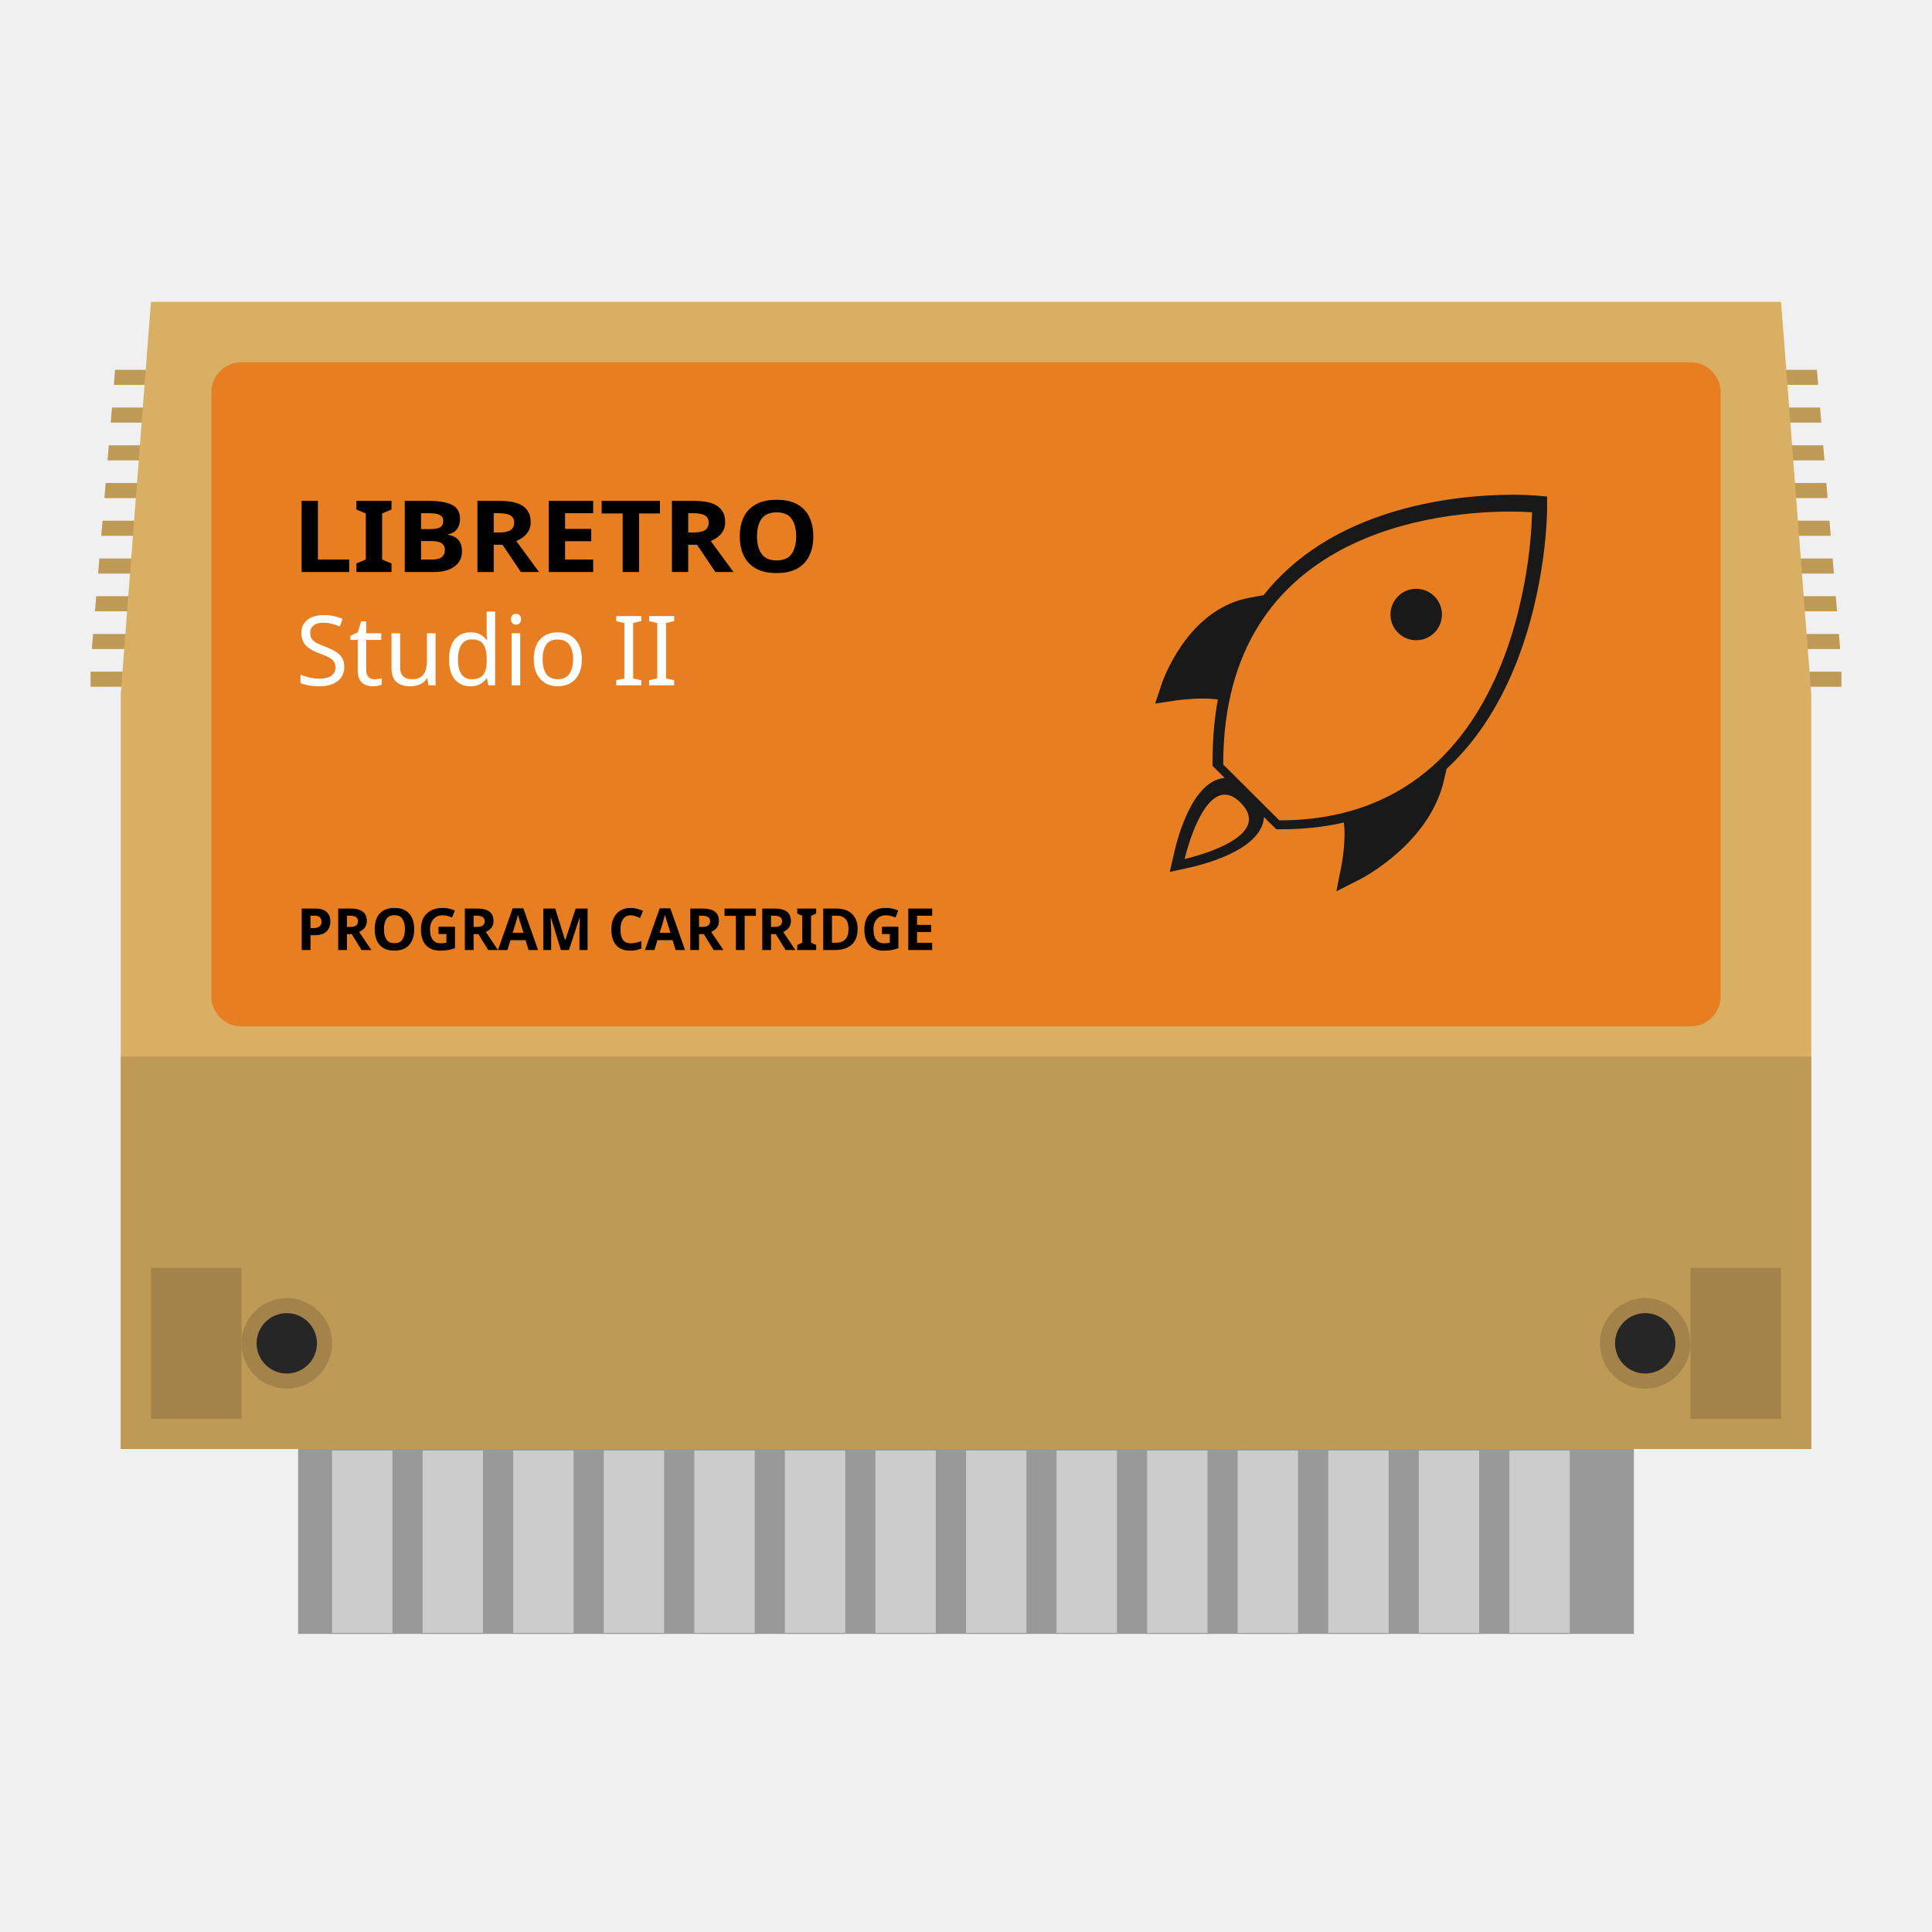
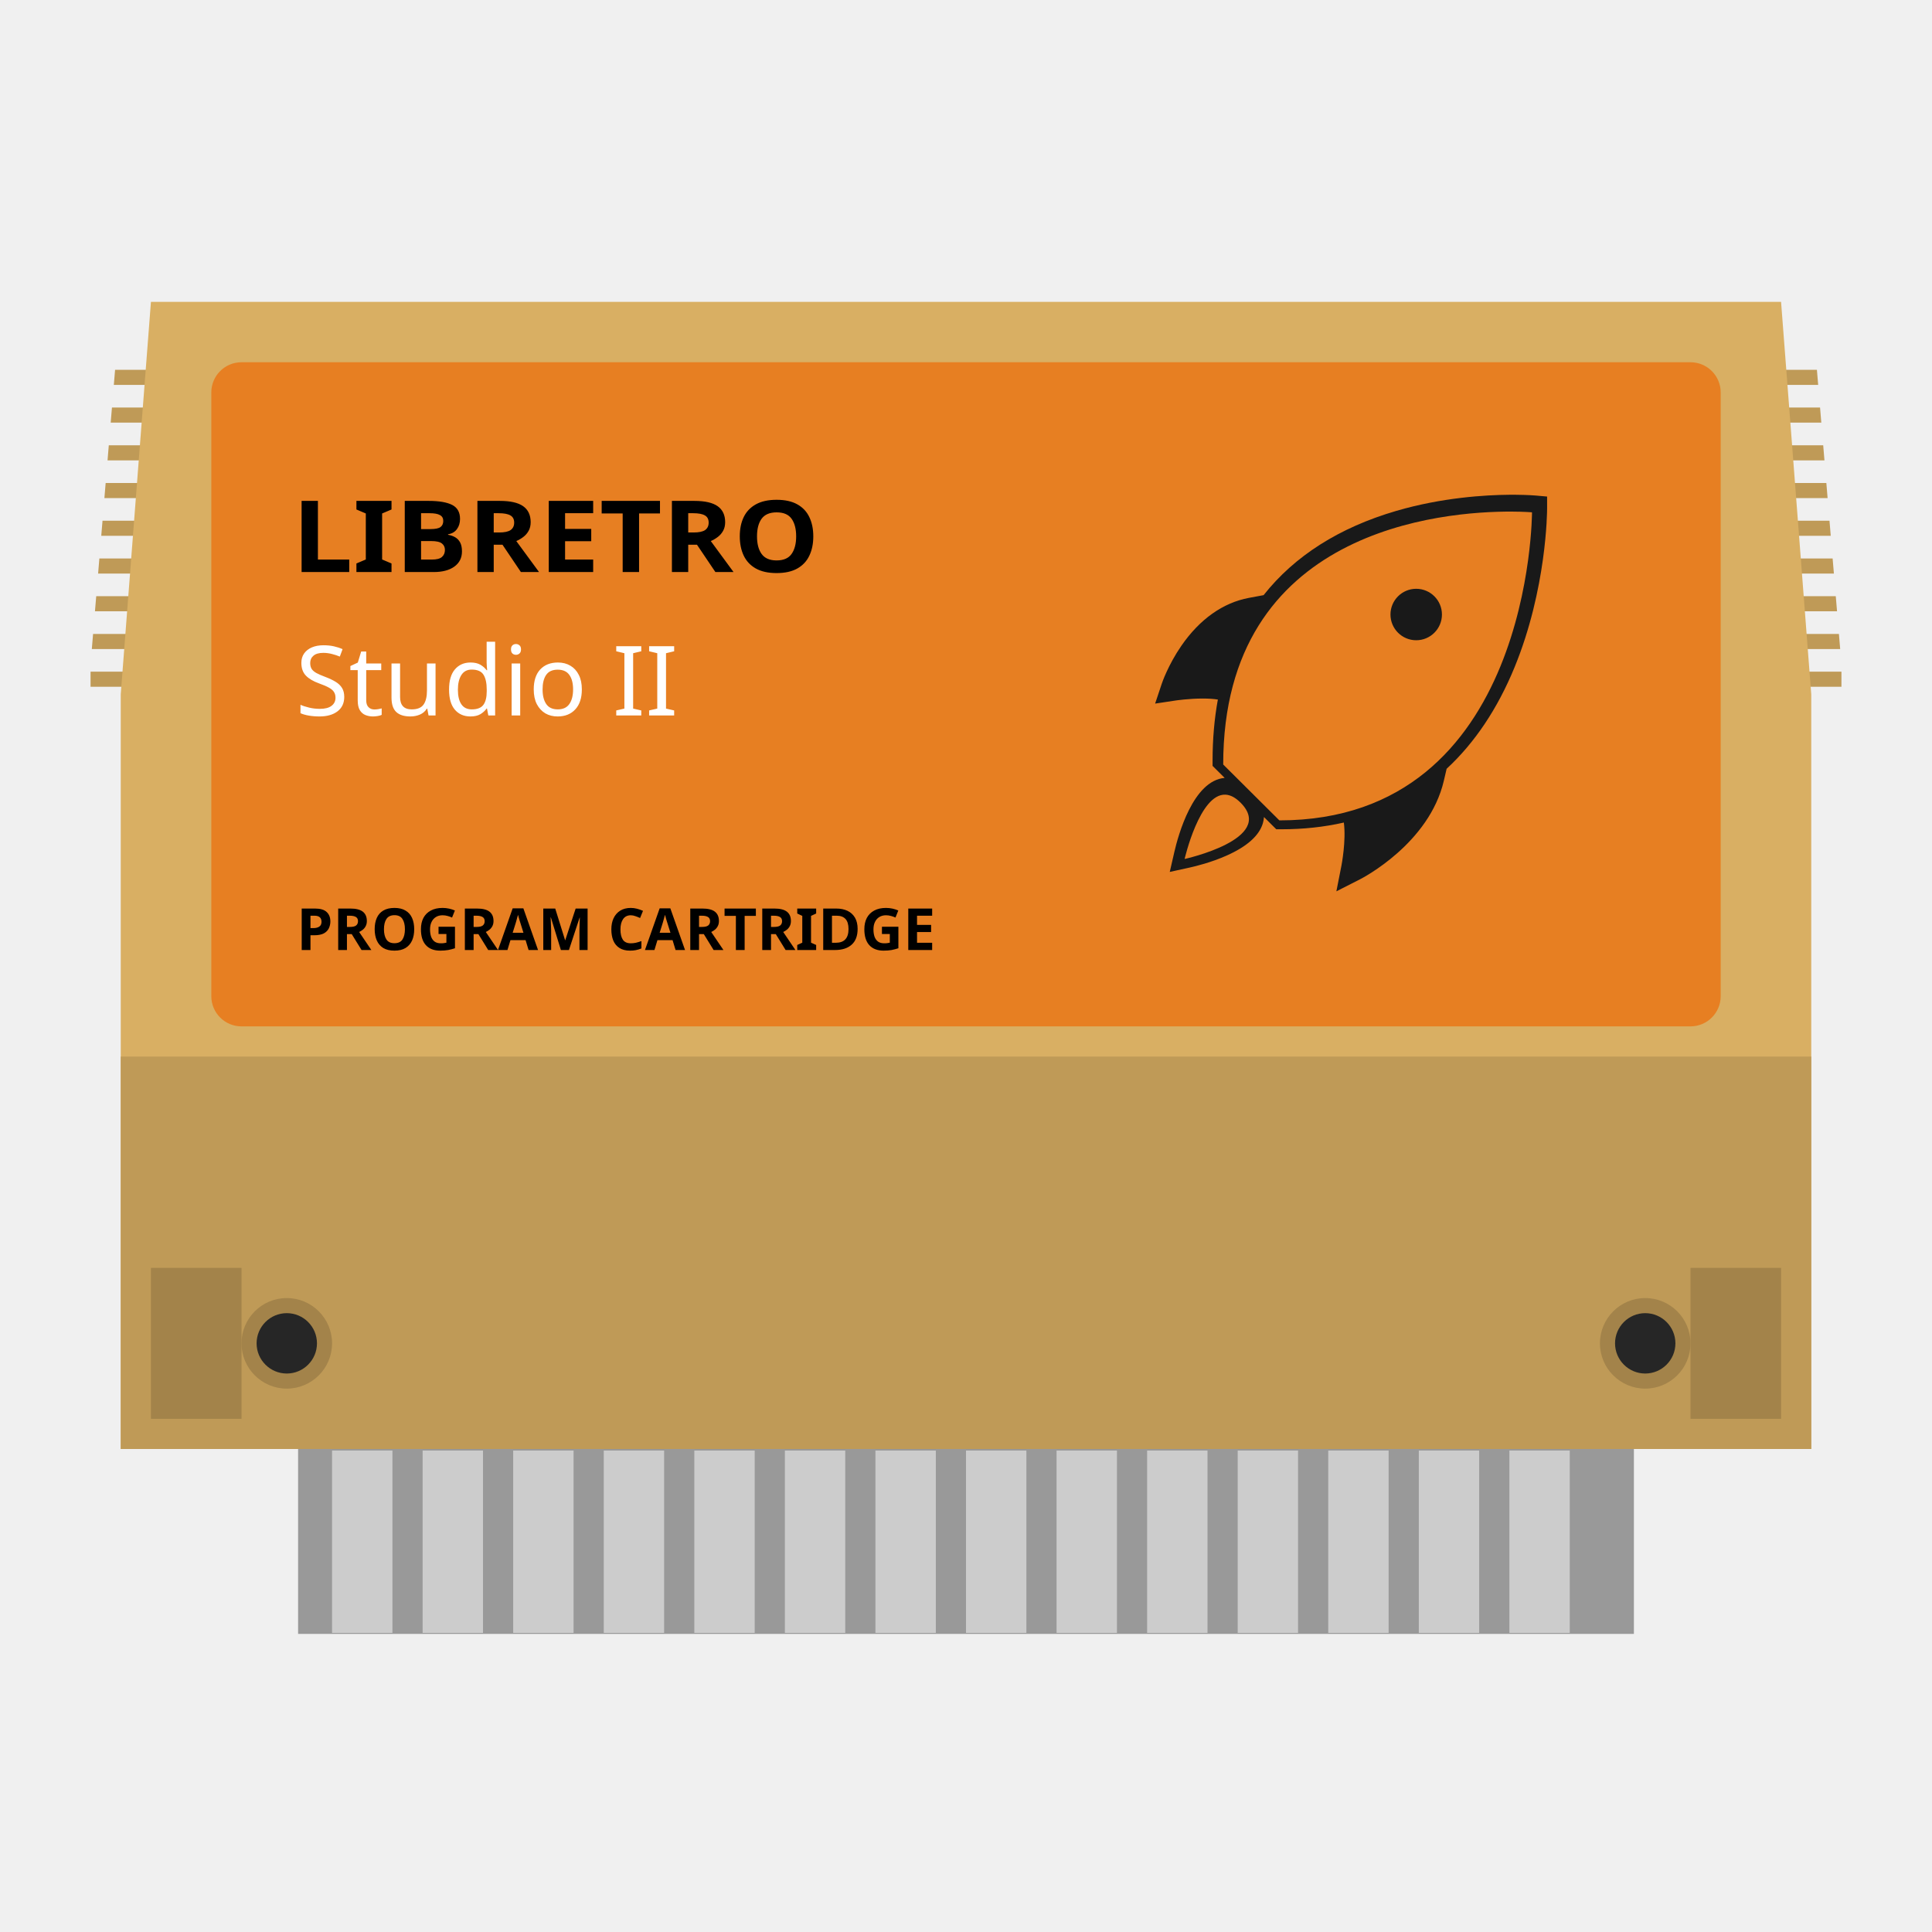
<svg xmlns="http://www.w3.org/2000/svg" viewBox="0 0 341.333 341.333" height="256" width="256" xml:space="preserve" id="svg2" version="1.1">
  <defs id="defs6">
    <clipPath id="clipPath18" clipPathUnits="userSpaceOnUse">
      <path id="path16" d="M 0,256 H 256 V 0 H 0 Z" />
    </clipPath>
    <clipPath id="clipPath26" clipPathUnits="userSpaceOnUse">
      <path id="path24" d="M 3.473,224 H 252.527 V 32 H 3.473 Z" />
    </clipPath>
    <clipPath id="clipPath84" clipPathUnits="userSpaceOnUse">
      <path id="path82" d="M 0,256 H 256 V 0 H 0 Z" />
    </clipPath>
  </defs>
  <path id="path38" style="fill:#bf9a57;fill-opacity:1;fill-rule:nonzero;stroke:none;stroke-width:1.333" d="M 322.667,85.333 H 18.667 l -0.223,2.667 H 322.889 Z" />
  <path id="path42" style="fill:#bf9a57;fill-opacity:1;fill-rule:nonzero;stroke:none;stroke-width:1.333" d="M 322.111,78.667 H 19.221 l -0.221,2.667 H 322.333 Z" />
  <path id="path46" style="fill:#bf9a57;fill-opacity:1;fill-rule:nonzero;stroke:none;stroke-width:1.333" d="M 323.223,92 H 18.112 L 17.889,94.667 H 323.444 Z" />
  <path id="path50" style="fill:#bf9a57;fill-opacity:1;fill-rule:nonzero;stroke:none;stroke-width:1.333" d="M 321.556,72 H 19.779 L 19.556,74.667 H 321.777 Z" />
  <path id="path54" style="fill:#bf9a57;fill-opacity:1;fill-rule:nonzero;stroke:none;stroke-width:1.333" d="M 321,65.333 H 20.333 l -0.223,2.667 H 321.223 Z" />
  <path id="path58" style="fill:#bf9a57;fill-opacity:1;fill-rule:nonzero;stroke:none;stroke-width:1.333" d="M 323.777,98.667 H 17.555 l -0.221,2.667 H 324 Z" />
  <path d="m 16,121.333 h 309.333 v -2.667 H 16 Z" style="fill:#bf9a57;fill-opacity:1;fill-rule:nonzero;stroke:none;stroke-width:1.333" id="path60" />
  <path id="path64" style="fill:#bf9a57;fill-opacity:1;fill-rule:nonzero;stroke:none;stroke-width:1.333" d="M 324.889,112 H 16.445 l -0.223,2.667 H 325.111 Z" />
  <path id="path68" style="fill:#bf9a57;fill-opacity:1;fill-rule:nonzero;stroke:none;stroke-width:1.333" d="M 324.333,105.333 H 17 l -0.223,2.667 H 324.556 Z" />
  <path d="M 288,288 H 53.333 V 250.667 H 288 Z" style="fill:#999999;fill-opacity:1;fill-rule:nonzero;stroke:#999999;stroke-width:1.333;stroke-opacity:1" id="path70" />
  <path id="path74" style="fill:#d9af63;fill-opacity:1;fill-rule:nonzero;stroke:none;stroke-width:1.333" d="M 314.667,53.333 H 26.667 L 21.333,122.667 V 256 H 320 V 122.667 Z" />
  <path d="M 320,256 H 21.333 V 186.667 H 320 Z" style="fill:#bf9a57;fill-opacity:1;fill-rule:nonzero;stroke:none;stroke-width:1.333" id="path76" />
  <path id="path88" style="fill:#e77f22;fill-opacity:1;fill-rule:nonzero;stroke:none;stroke-width:1.333" d="M 298.667,181.333 H 42.667 c -2.945,0 -5.333,-2.388 -5.333,-5.333 V 69.333 C 37.333,66.388 39.721,64 42.667,64 H 298.667 c 2.945,0 5.333,2.388 5.333,5.333 V 176 c 0,2.945 -2.388,5.333 -5.333,5.333" />
  <path d="m 42.667,250.667 h -16 V 224 h 16 z" style="fill:#a3834a;fill-opacity:1;fill-rule:nonzero;stroke:none;stroke-width:1.333" id="path90" />
  <path d="m 314.667,250.667 h -16 V 224 h 16 z" style="fill:#a3834a;fill-opacity:1;fill-rule:nonzero;stroke:none;stroke-width:1.333" id="path92" />
  <path id="path96" style="fill:#a3834a;fill-opacity:1;fill-rule:nonzero;stroke:none;stroke-width:1.333" d="m 50.667,229.333 c -4.417,0 -8,3.583 -8,8 0,4.417 3.583,8 8,8 4.417,0 8,-3.583 8,-8 0,-4.417 -3.583,-8 -8,-8" />
  <path id="path100" style="fill:#262626;fill-opacity:1;fill-rule:nonzero;stroke:none;stroke-width:1.333" d="m 50.667,232 c 2.941,0 5.333,2.392 5.333,5.333 0,2.941 -2.392,5.333 -5.333,5.333 -2.941,0 -5.333,-2.392 -5.333,-5.333 0,-2.941 2.392,-5.333 5.333,-5.333" />
  <path id="path104" style="fill:#a3834a;fill-opacity:1;fill-rule:nonzero;stroke:none;stroke-width:1.333" d="m 290.667,229.333 c -4.417,0 -8,3.583 -8,8 0,4.417 3.583,8 8,8 4.417,0 8,-3.583 8,-8 0,-4.417 -3.583,-8 -8,-8" />
  <path id="path108" style="fill:#262626;fill-opacity:1;fill-rule:nonzero;stroke:none;stroke-width:1.333" d="m 290.667,232 c 2.941,0 5.333,2.392 5.333,5.333 0,2.941 -2.392,5.333 -5.333,5.333 -2.941,0 -5.333,-2.392 -5.333,-5.333 0,-2.941 2.392,-5.333 5.333,-5.333" />
  <path d="m 58.667,288.492 h 10.667 v -32.22 h -10.667 z" style="fill:#cccccc;fill-opacity:1;fill-rule:nonzero;stroke:none;stroke-width:1.239" id="path42-8" />
  <path d="M 74.667,288.492 H 85.334 V 256.273 H 74.667 Z" style="fill:#cccccc;fill-opacity:1;fill-rule:nonzero;stroke:none;stroke-width:1.239" id="path44" />
  <path d="M 90.667,288.492 H 101.334 V 256.273 H 90.667 Z" style="fill:#cccccc;fill-opacity:1;fill-rule:nonzero;stroke:none;stroke-width:1.239" id="path46-3" />
  <path d="m 106.667,288.492 h 10.667 V 256.273 H 106.667 Z" style="fill:#cccccc;fill-opacity:1;fill-rule:nonzero;stroke:none;stroke-width:1.239" id="path48" />
  <path d="m 122.667,288.492 h 10.667 V 256.273 H 122.667 Z" style="fill:#cccccc;fill-opacity:1;fill-rule:nonzero;stroke:none;stroke-width:1.239" id="path50-5" />
  <path d="m 138.667,288.492 h 10.667 V 256.273 H 138.667 Z" style="fill:#cccccc;fill-opacity:1;fill-rule:nonzero;stroke:none;stroke-width:1.239" id="path52" />
  <path d="m 154.667,288.492 h 10.667 V 256.273 H 154.667 Z" style="fill:#cccccc;fill-opacity:1;fill-rule:nonzero;stroke:none;stroke-width:1.239" id="path54-8" />
  <path d="m 170.667,288.492 h 10.667 V 256.273 H 170.667 Z" style="fill:#cccccc;fill-opacity:1;fill-rule:nonzero;stroke:none;stroke-width:1.239" id="path56" />
  <path d="m 186.667,288.492 h 10.667 V 256.273 H 186.667 Z" style="fill:#cccccc;fill-opacity:1;fill-rule:nonzero;stroke:none;stroke-width:1.239" id="path58-6" />
  <path d="m 202.667,288.492 h 10.667 V 256.273 H 202.667 Z" style="fill:#cccccc;fill-opacity:1;fill-rule:nonzero;stroke:none;stroke-width:1.239" id="path60-4" />
  <path d="m 218.667,288.492 h 10.667 V 256.273 H 218.667 Z" style="fill:#cccccc;fill-opacity:1;fill-rule:nonzero;stroke:none;stroke-width:1.239" id="path62" />
  <path d="m 234.667,288.492 h 10.667 V 256.273 H 234.667 Z" style="fill:#cccccc;fill-opacity:1;fill-rule:nonzero;stroke:none;stroke-width:1.239" id="path64-1" />
  <path d="m 250.667,288.492 h 10.667 V 256.273 H 250.667 Z" style="fill:#cccccc;fill-opacity:1;fill-rule:nonzero;stroke:none;stroke-width:1.239" id="path66" />
  <path d="m 266.667,288.492 h 10.667 V 256.273 H 266.667 Z" style="fill:#cccccc;fill-opacity:1;fill-rule:nonzero;stroke:none;stroke-width:1.239" id="path68-2" />
  <g id="g886" transform="matrix(0.4262191,0,0,0.4262191,253.5275,-31.17748)">
    <path id="path38-0" transform="scale(1.333333)" d="m 23.053,208.672 v 0.004 c -7.353,0.063 -20.859,0.846 -35.127,5.023 -17.716,5.186 -31.578,13.996 -41.213,26.184 l -4.596,0.857 c -8.032,1.5 -15.277,6.637 -20.951,14.854 -4.143,5.999 -6.031,11.578 -6.109,11.812 l -1.549,4.643 -0.518,1.549 1.613,-0.242 4.842,-0.729 c 0.04,-0.006 4.106,-0.602 8.359,-0.602 1.816,0 3.394,0.107 4.691,0.318 -1.092,5.935 -1.645,12.306 -1.645,18.959 v 1.246 0.416 l 0.295,0.293 0.885,0.881 2.576,2.564 c -9.784,0.819 -14.44,17.785 -15.654,23.074 l -1.061,4.615 -0.352,1.539 1.541,-0.338 4.625,-1.014 c 1.852,-0.406 6.676,-1.581 11.479,-3.715 6.344,-2.818 10.142,-6.194 11.289,-10.033 0.194,-0.649 0.314,-1.304 0.357,-1.965 l 2.652,2.641 0.879,0.873 0.293,0.291 h 0.412 1.238 c 6.761,0 13.266,-0.703 19.354,-2.092 0.754,5.624 -0.717,13.24 -0.732,13.32 l -1.191,6.047 -0.396,2.018 1.832,-0.934 5.494,-2.795 c 0.877,-0.446 21.529,-11.149 26.082,-30.656 l 0.865,-3.709 c 8.739,-8.08 15.844,-18.698 21.121,-31.568 10.002,-24.393 10.117,-48.396 10.117,-49.406 v -2.748 -0.916 l -0.912,-0.08 -2.736,-0.242 c -0.102,-0.009 -2.359,-0.203 -6.152,-0.234 v -0.004 h -0.998 -0.002 z m 0.803,5.236 c 3.955,0.017 6.299,0.223 6.299,0.223 0,0 7.8e-5,95.775 -78.545,95.775 l -17.455,-17.369 c 0,-73.278 68.344,-78.718 89.701,-78.629 z m -29.701,23.998 c -4.416,0 -8,3.584 -8,8 0,4.416 3.584,8 8,8 4.416,0 8,-3.584 8,-8 0,-4.416 -3.584,-8 -8,-8 z m -59.301,64.004 c 1.487,0.066 3.088,0.843 4.797,2.59 10.935,11.178 -17.496,17.406 -17.496,17.406 0,0 4.671,-20.351 12.699,-19.996 z" style="fill:#191919;fill-opacity:1;fill-rule:nonzero;stroke:none;stroke-width:1" />
  </g>
  <text xml:space="preserve" style="font-style:normal;font-variant:normal;font-weight:bold;font-stretch:normal;font-size:18.339px;line-height:1.25;font-family:sans-serif;-inkscape-font-specification:'sans-serif Bold';letter-spacing:0px;word-spacing:0px;fill:#000000;fill-opacity:1;stroke:none;stroke-width:0.458" x="49.5" y="105.274" id="text892" transform="scale(1.041631,0.9600331)">
    <tspan id="tspan890" x="49.5" y="105.274" style="font-style:normal;font-variant:normal;font-weight:bold;font-stretch:normal;font-family:sans-serif;-inkscape-font-specification:'sans-serif Bold';stroke-width:0.458">LIBRETRO</tspan>
    <tspan x="49.5" y="128.198" style="font-style:normal;font-variant:normal;font-weight:bold;font-stretch:normal;font-family:sans-serif;-inkscape-font-specification:'sans-serif Bold';stroke-width:0.458" id="tspan894" />
  </text>
-   <text xml:space="preserve" style="font-style:normal;font-weight:normal;font-size:17.139px;line-height:1.25;font-family:sans-serif;letter-spacing:0px;word-spacing:0px;fill:#ffffff;fill-opacity:1;stroke:none;stroke-width:0.428" x="52.212" y="121.074" id="text898">
-     <tspan id="tspan896" x="52.212" y="121.074" style="fill:#ffffff;stroke-width:0.428">Studio II</tspan>
+   <text xml:space="preserve" style="font-style:normal;font-weight:normal;font-size:17.139px;line-height:1.25;font-family:sans-serif;letter-spacing:0px;word-spacing:0px;fill:#ffffff;fill-opacity:1;stroke:none;stroke-width:0.428" x="52.212" y="126.407" id="text898">
+     <tspan id="tspan896" x="52.212" y="126.407" style="fill:#ffffff;stroke-width:0.428">Studio II</tspan>
  </text>
  <text xml:space="preserve" style="font-style:normal;font-variant:normal;font-weight:bold;font-stretch:normal;font-size:10.265px;line-height:1.25;font-family:sans-serif;-inkscape-font-specification:'sans-serif Bold';letter-spacing:0px;word-spacing:0px;fill:#000000;fill-opacity:1;stroke:none;stroke-width:0.257" x="52.381" y="167.845" id="text860">
    <tspan id="tspan858" x="52.381" y="167.845" style="font-style:normal;font-variant:normal;font-weight:bold;font-stretch:normal;font-family:sans-serif;-inkscape-font-specification:'sans-serif Bold';stroke-width:0.257">PROGRAM CARTRIDGE</tspan>
  </text>
</svg>
